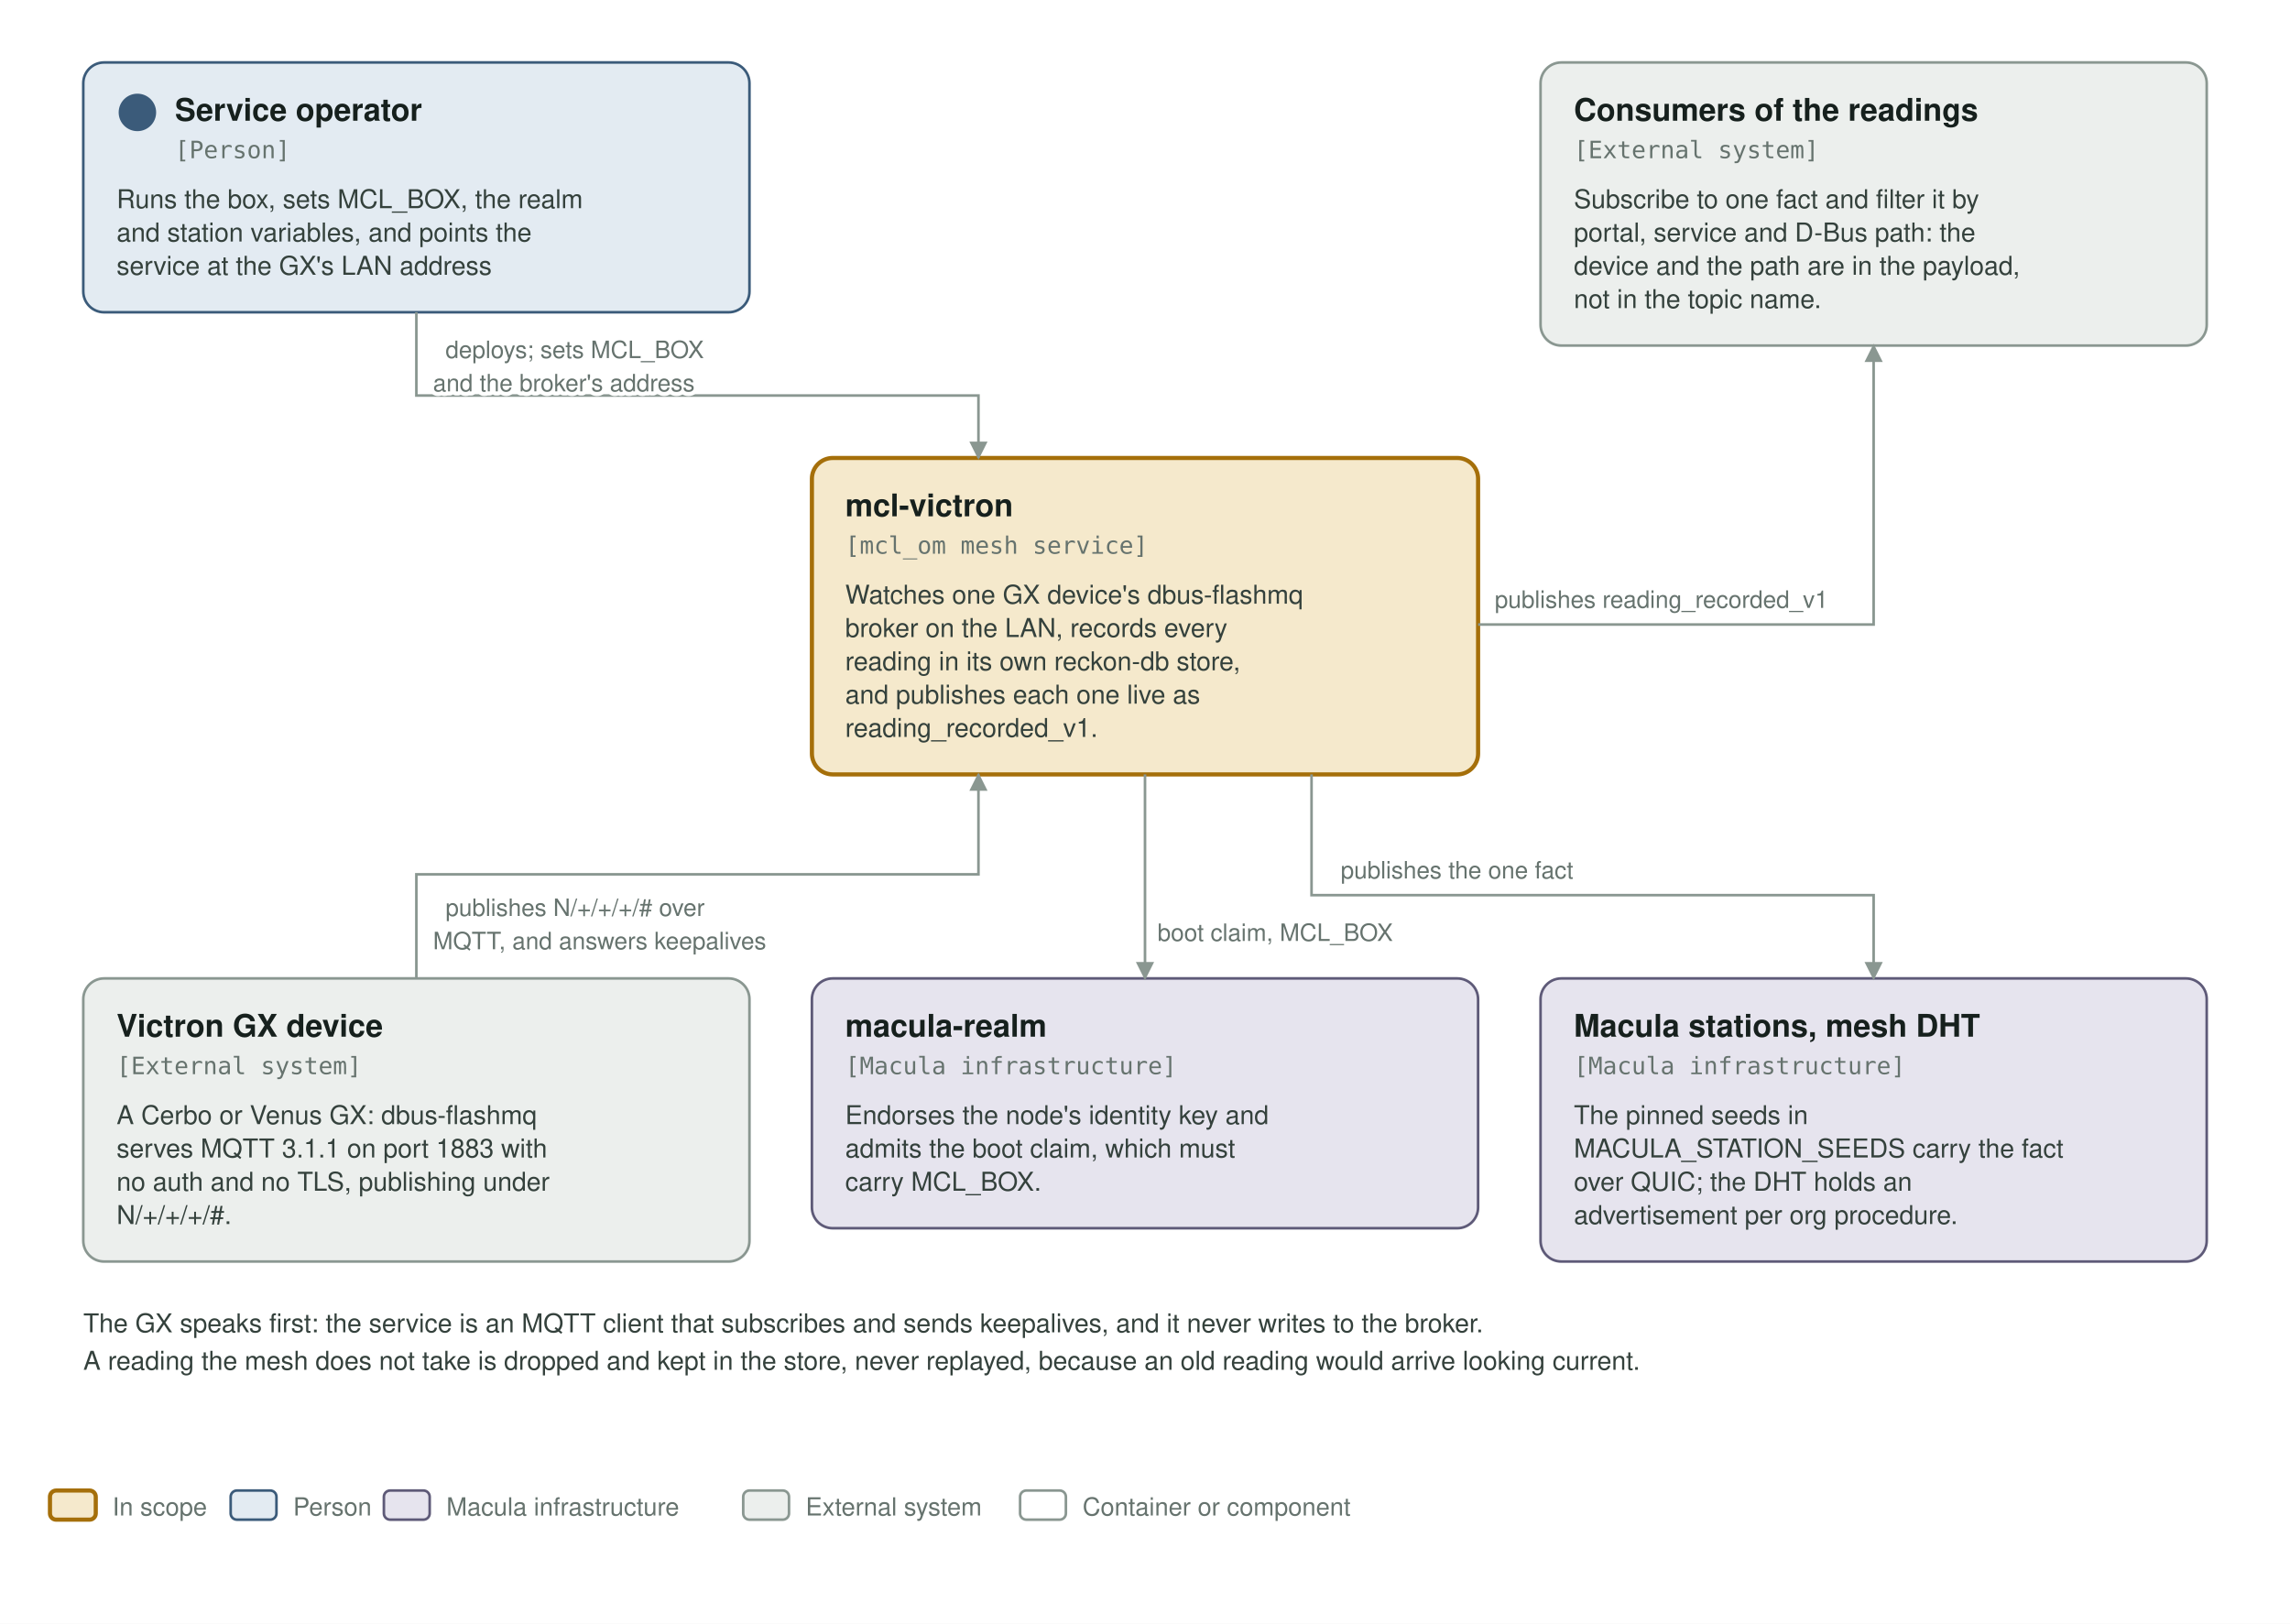
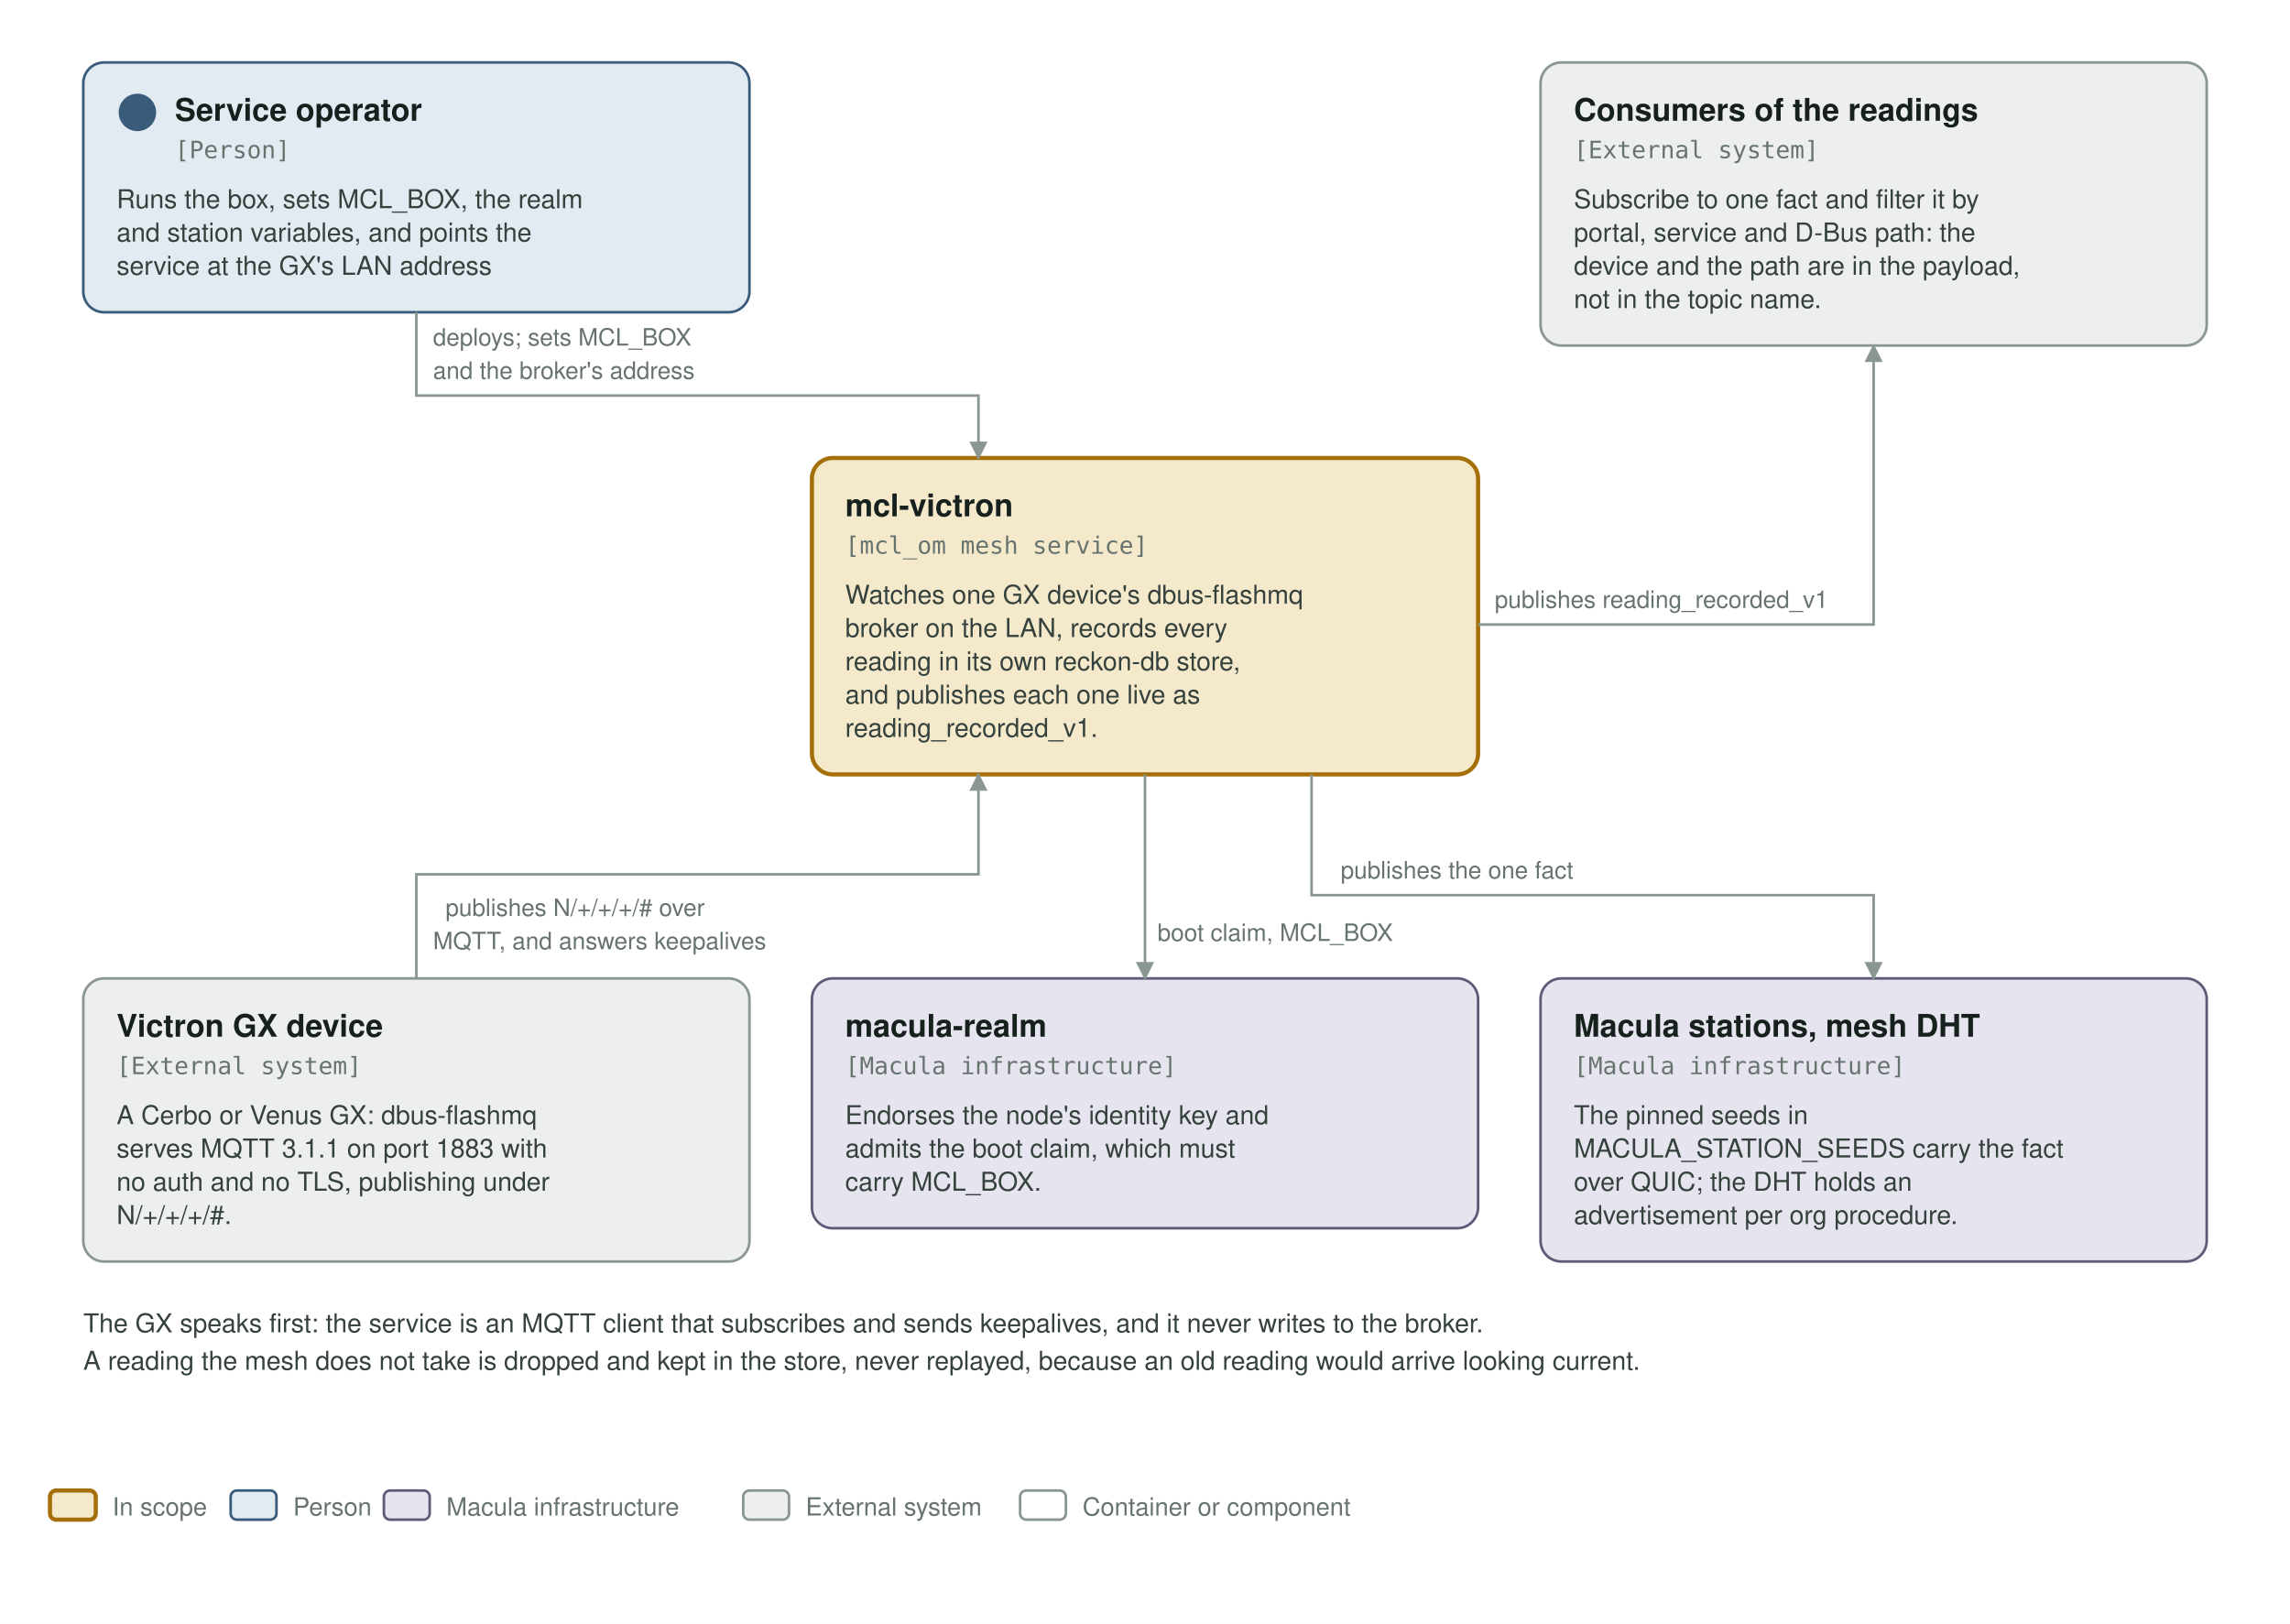
<svg xmlns="http://www.w3.org/2000/svg" viewBox="0 0 1100 780" role="img" aria-label="mcl-victron system context">
  <style>
.t-name { font-family: "Atkinson Hyperlegible", "Segoe UI", system-ui, -apple-system, Helvetica, Arial, sans-serif; font-size: 15px; font-weight: 700; }
.t-desc { font-family: "Atkinson Hyperlegible", "Segoe UI", system-ui, -apple-system, Helvetica, Arial, sans-serif; font-size: 12.5px; }
.t-rel { font-family: "Atkinson Hyperlegible", "Segoe UI", system-ui, -apple-system, Helvetica, Arial, sans-serif; font-size: 11.5px; paint-order: stroke; stroke-width: 4px; stroke-linejoin: round; }
.t-code { font-family: "JetBrains Mono", ui-monospace, Menlo, Consolas, monospace; font-size: 13px; font-weight: 600; }
.t-type { font-family: "JetBrains Mono", ui-monospace, Menlo, Consolas, monospace; font-size: 11.5px; }
.t-bound { font-family: "JetBrains Mono", ui-monospace, Menlo, Consolas, monospace; font-size: 12px; font-weight: 600; }
.t-leg { font-family: "Atkinson Hyperlegible", "Segoe UI", system-ui, -apple-system, Helvetica, Arial, sans-serif; font-size: 12px; }
.edge { fill: none; stroke-width: 1.25; }
.edge-later { fill: none; stroke-width: 1.25; stroke-dasharray: 5 4; }
.bg { fill: #FFFFFF; }
.b-sys { fill: #F5E9CC; stroke: #A56F0A; stroke-width: 2; }
.b-per { fill: #E3EBF2; stroke: #3B5B7A; stroke-width: 1.25; }
.b-mac { fill: #E6E4EE; stroke: #5E5A78; stroke-width: 1.25; }
.b-ext { fill: #ECEFED; stroke: #8A9791; stroke-width: 1.25; }
.b-cmp { fill: #FFFFFF; stroke: #8A9791; stroke-width: 1.25; }
.b-later { fill: none; stroke: #8A9791; stroke-width: 1.25; stroke-dasharray: 5 4; }
.bound { fill: none; stroke: #B3BDB8; stroke-width: 1; }
.head { fill: #3B5B7A; }
.t-name, .t-code { fill: #16201D; }
.t-type, .t-bound, .t-leg { fill: #66736E; }
.t-desc { fill: #34413C; }
.t-rel { fill: #66736E; stroke: #FFFFFF; }
.edge, .edge-later { stroke: #8A9791; }
.arrowhead { fill: #8A9791; }
@media (prefers-color-scheme: dark) {
.bg { fill: #171F1C; }
.b-sys { fill: #3A2E13; stroke: #E3AA3C; }
.b-per { fill: #1D2A36; stroke: #8EB4D8; }
.b-mac { fill: #26243A; stroke: #A9A4C8; }
.b-ext { fill: #1C2421; stroke: #7D8B85; }
.b-cmp { fill: #171F1C; stroke: #7D8B85; }
.b-later { stroke: #7D8B85; }
.bound { stroke: #4A5752; }
.head { fill: #8EB4D8; }
.t-name, .t-code { fill: #E6ECE9; }
.t-type, .t-bound, .t-leg { fill: #93A09A; }
.t-desc { fill: #C3CDC8; }
.t-rel { fill: #93A09A; stroke: #171F1C; }
.edge, .edge-later { stroke: #7D8B85; }
.arrowhead { fill: #7D8B85; }
}
</style>
  <defs>
    <marker id="a" viewBox="0 0 10 10" refX="9" refY="5" markerWidth="7" markerHeight="7" orient="auto-start-reverse">
      <path class="arrowhead" d="M0 0L10 5L0 10z" />
    </marker>
  </defs>
  <rect class="bg" x="0" y="0" width="1100" height="780" />
  <rect class="b-per" x="40" y="30" width="320" height="120" rx="10" />
  <circle class="head" cx="66" cy="54" r="9" />
  <text class="t-name" x="84" y="58">Service operator</text>
  <text class="t-type" x="84" y="76">[Person]</text>
  <text class="t-desc" x="56" y="100">Runs the box, sets MCL_BOX, the realm</text>
  <text class="t-desc" x="56" y="116">and station variables, and points the</text>
  <text class="t-desc" x="56" y="132">service at the GX's LAN address</text>
  <rect class="b-ext" x="740" y="30" width="320" height="136" rx="10" />
  <text class="t-name" x="756" y="58">Consumers of the readings</text>
  <text class="t-type" x="756" y="76">[External system]</text>
  <text class="t-desc" x="756" y="100">Subscribe to one fact and filter it by</text>
  <text class="t-desc" x="756" y="116">portal, service and D-Bus path: the</text>
  <text class="t-desc" x="756" y="132">device and the path are in the payload,</text>
  <text class="t-desc" x="756" y="148">not in the topic name.</text>
  <rect class="b-sys" x="390" y="220" width="320" height="152" rx="10" />
  <text class="t-name" x="406" y="248">mcl-victron</text>
  <text class="t-type" x="406" y="266">[mcl_om mesh service]</text>
  <text class="t-desc" x="406" y="290">Watches one GX device's dbus-flashmq</text>
  <text class="t-desc" x="406" y="306">broker on the LAN, records every</text>
  <text class="t-desc" x="406" y="322">reading in its own reckon-db store,</text>
  <text class="t-desc" x="406" y="338">and publishes each one live as</text>
  <text class="t-desc" x="406" y="354">reading_recorded_v1.</text>
  <rect class="b-ext" x="40" y="470" width="320" height="136" rx="10" />
  <text class="t-name" x="56" y="498">Victron GX device</text>
  <text class="t-type" x="56" y="516">[External system]</text>
  <text class="t-desc" x="56" y="540">A Cerbo or Venus GX: dbus-flashmq</text>
  <text class="t-desc" x="56" y="556">serves MQTT 3.1.1 on port 1883 with</text>
  <text class="t-desc" x="56" y="572">no auth and no TLS, publishing under</text>
  <text class="t-desc" x="56" y="588">N/+/+/+/#.</text>
  <rect class="b-mac" x="390" y="470" width="320" height="120" rx="10" />
  <text class="t-name" x="406" y="498">macula-realm</text>
  <text class="t-type" x="406" y="516">[Macula infrastructure]</text>
  <text class="t-desc" x="406" y="540">Endorses the node's identity key and</text>
  <text class="t-desc" x="406" y="556">admits the boot claim, which must</text>
  <text class="t-desc" x="406" y="572">carry MCL_BOX.</text>
  <rect class="b-mac" x="740" y="470" width="320" height="136" rx="10" />
  <text class="t-name" x="756" y="498">Macula stations, mesh DHT</text>
  <text class="t-type" x="756" y="516">[Macula infrastructure]</text>
  <text class="t-desc" x="756" y="540">The pinned seeds in</text>
  <text class="t-desc" x="756" y="556">MACULA_STATION_SEEDS carry the fact</text>
  <text class="t-desc" x="756" y="572">over QUIC; the DHT holds an</text>
  <text class="t-desc" x="756" y="588">advertisement per org procedure.</text>
  <path class="edge" d="M200 150V190H470V220" marker-end="url(#a)" />
-   <text class="t-rel" x="214" y="172">deploys; sets MCL_BOX</text>
-   <text class="t-rel" x="208" y="188">and the broker's address</text>
+   <text class="t-rel" x="208" y="166">deploys; sets MCL_BOX</text>
+   <text class="t-rel" x="208" y="182">and the broker's address</text>
  <path class="edge" d="M710 300H900V166" marker-end="url(#a)" />
  <text class="t-rel" x="718" y="292">publishes reading_recorded_v1</text>
  <path class="edge" d="M200 470V420H470V372" marker-end="url(#a)" />
  <text class="t-rel" x="214" y="440">publishes N/+/+/+/# over</text>
  <text class="t-rel" x="208" y="456">MQTT, and answers keepalives</text>
  <path class="edge" d="M550 372V470" marker-end="url(#a)" />
  <text class="t-rel" x="556" y="452">boot claim, MCL_BOX</text>
  <path class="edge" d="M630 372V430H900V470" marker-end="url(#a)" />
  <text class="t-rel" x="644" y="422">publishes the one fact</text>
  <text class="t-desc" x="40" y="640">The GX speaks first: the service is an MQTT client that subscribes and sends keepalives, and it never writes to the broker.</text>
  <text class="t-desc" x="40" y="658">A reading the mesh does not take is dropped and kept in the store, never replayed, because an old reading would arrive looking current.</text>
  <rect class="b-sys" x="24" y="716" width="22" height="14" rx="3" />
  <text class="t-leg" x="54" y="728">In scope</text>
  <rect class="b-per" x="110.8" y="716" width="22" height="14" rx="3" />
  <text class="t-leg" x="140.8" y="728">Person</text>
  <rect class="b-mac" x="184.4" y="716" width="22" height="14" rx="3" />
  <text class="t-leg" x="214.4" y="728">Macula infrastructure</text>
  <rect class="b-ext" x="357.0" y="716" width="22" height="14" rx="3" />
  <text class="t-leg" x="387.0" y="728">External system</text>
  <rect class="b-cmp" x="490.0" y="716" width="22" height="14" rx="3" />
  <text class="t-leg" x="520.0" y="728">Container or component</text>
</svg>
